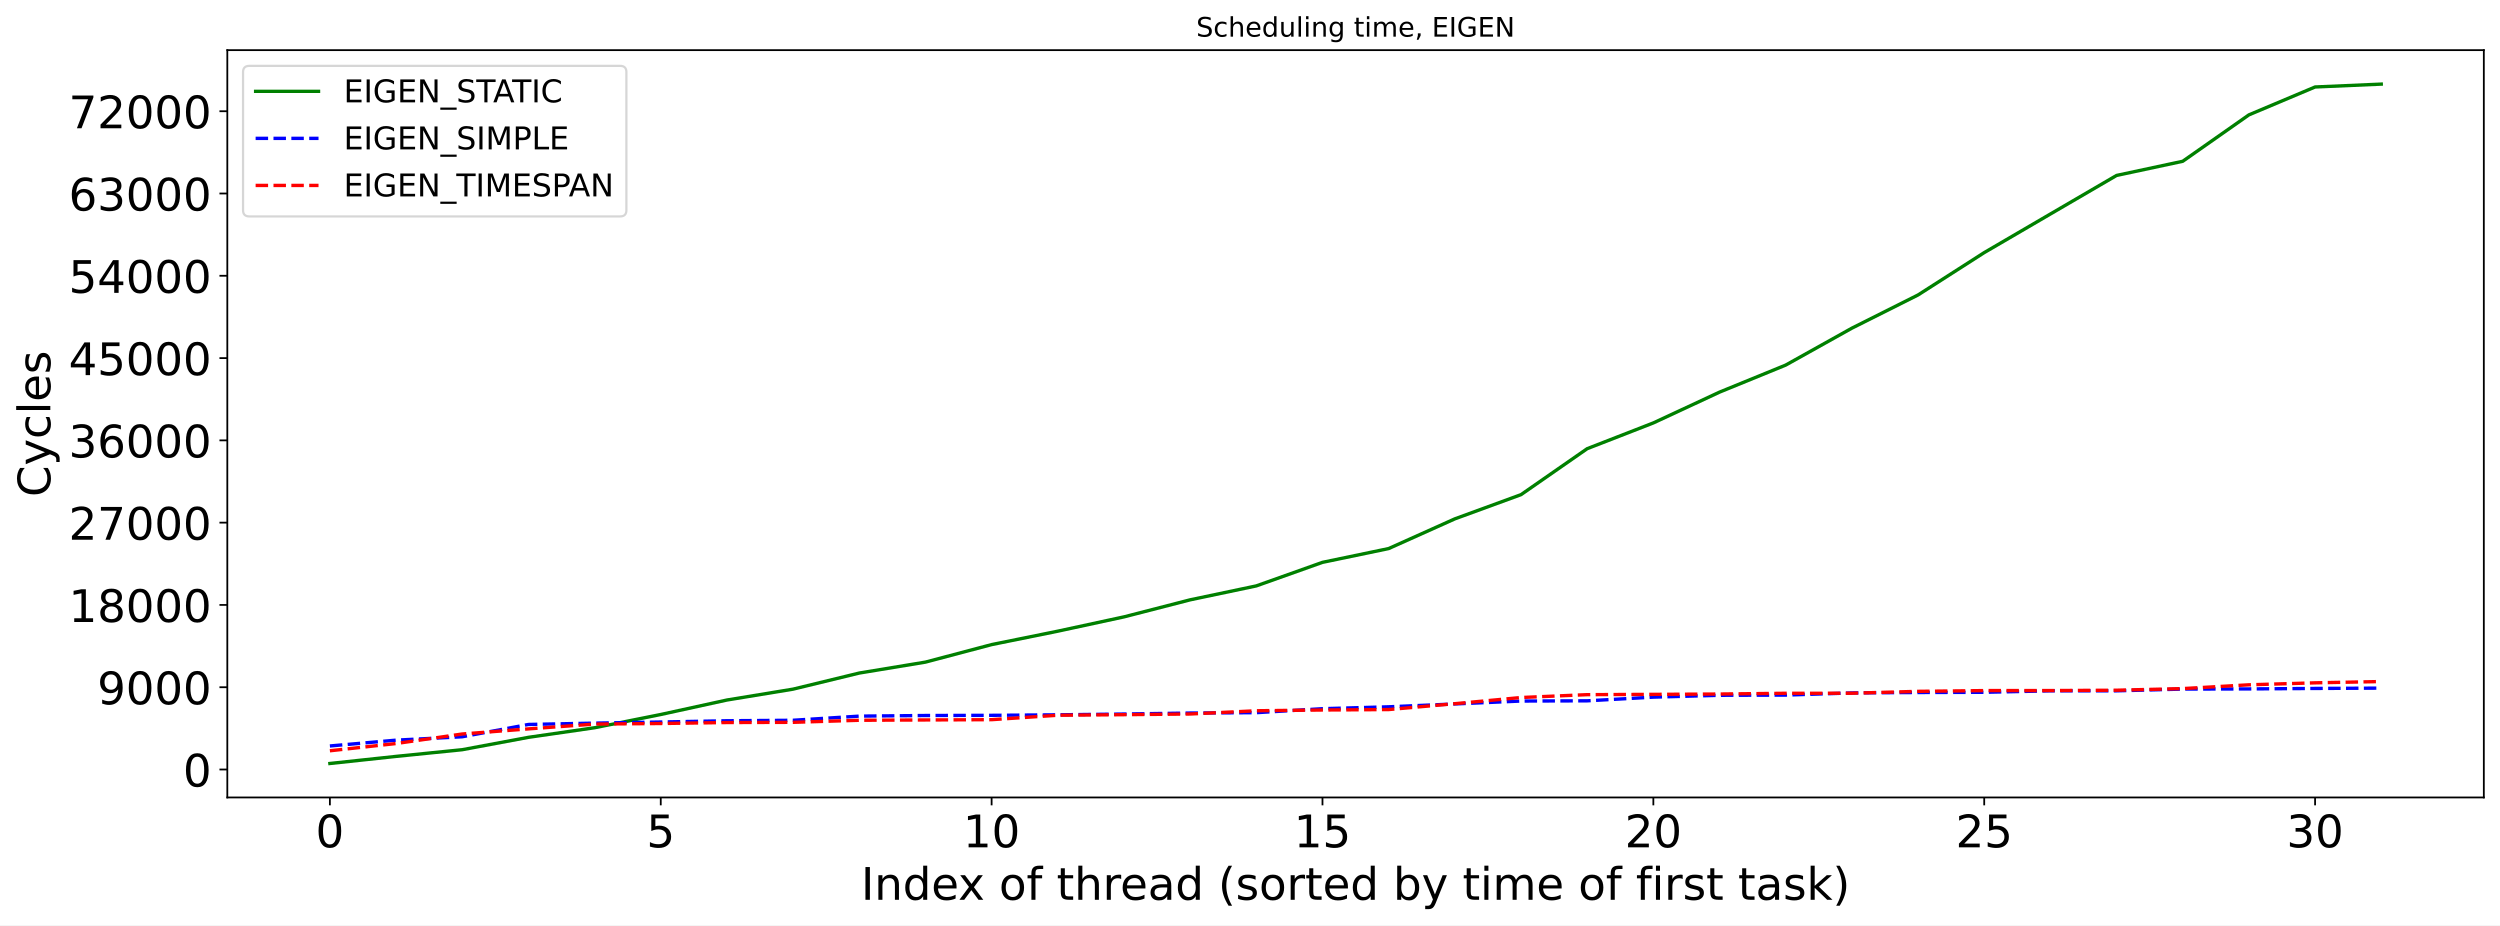
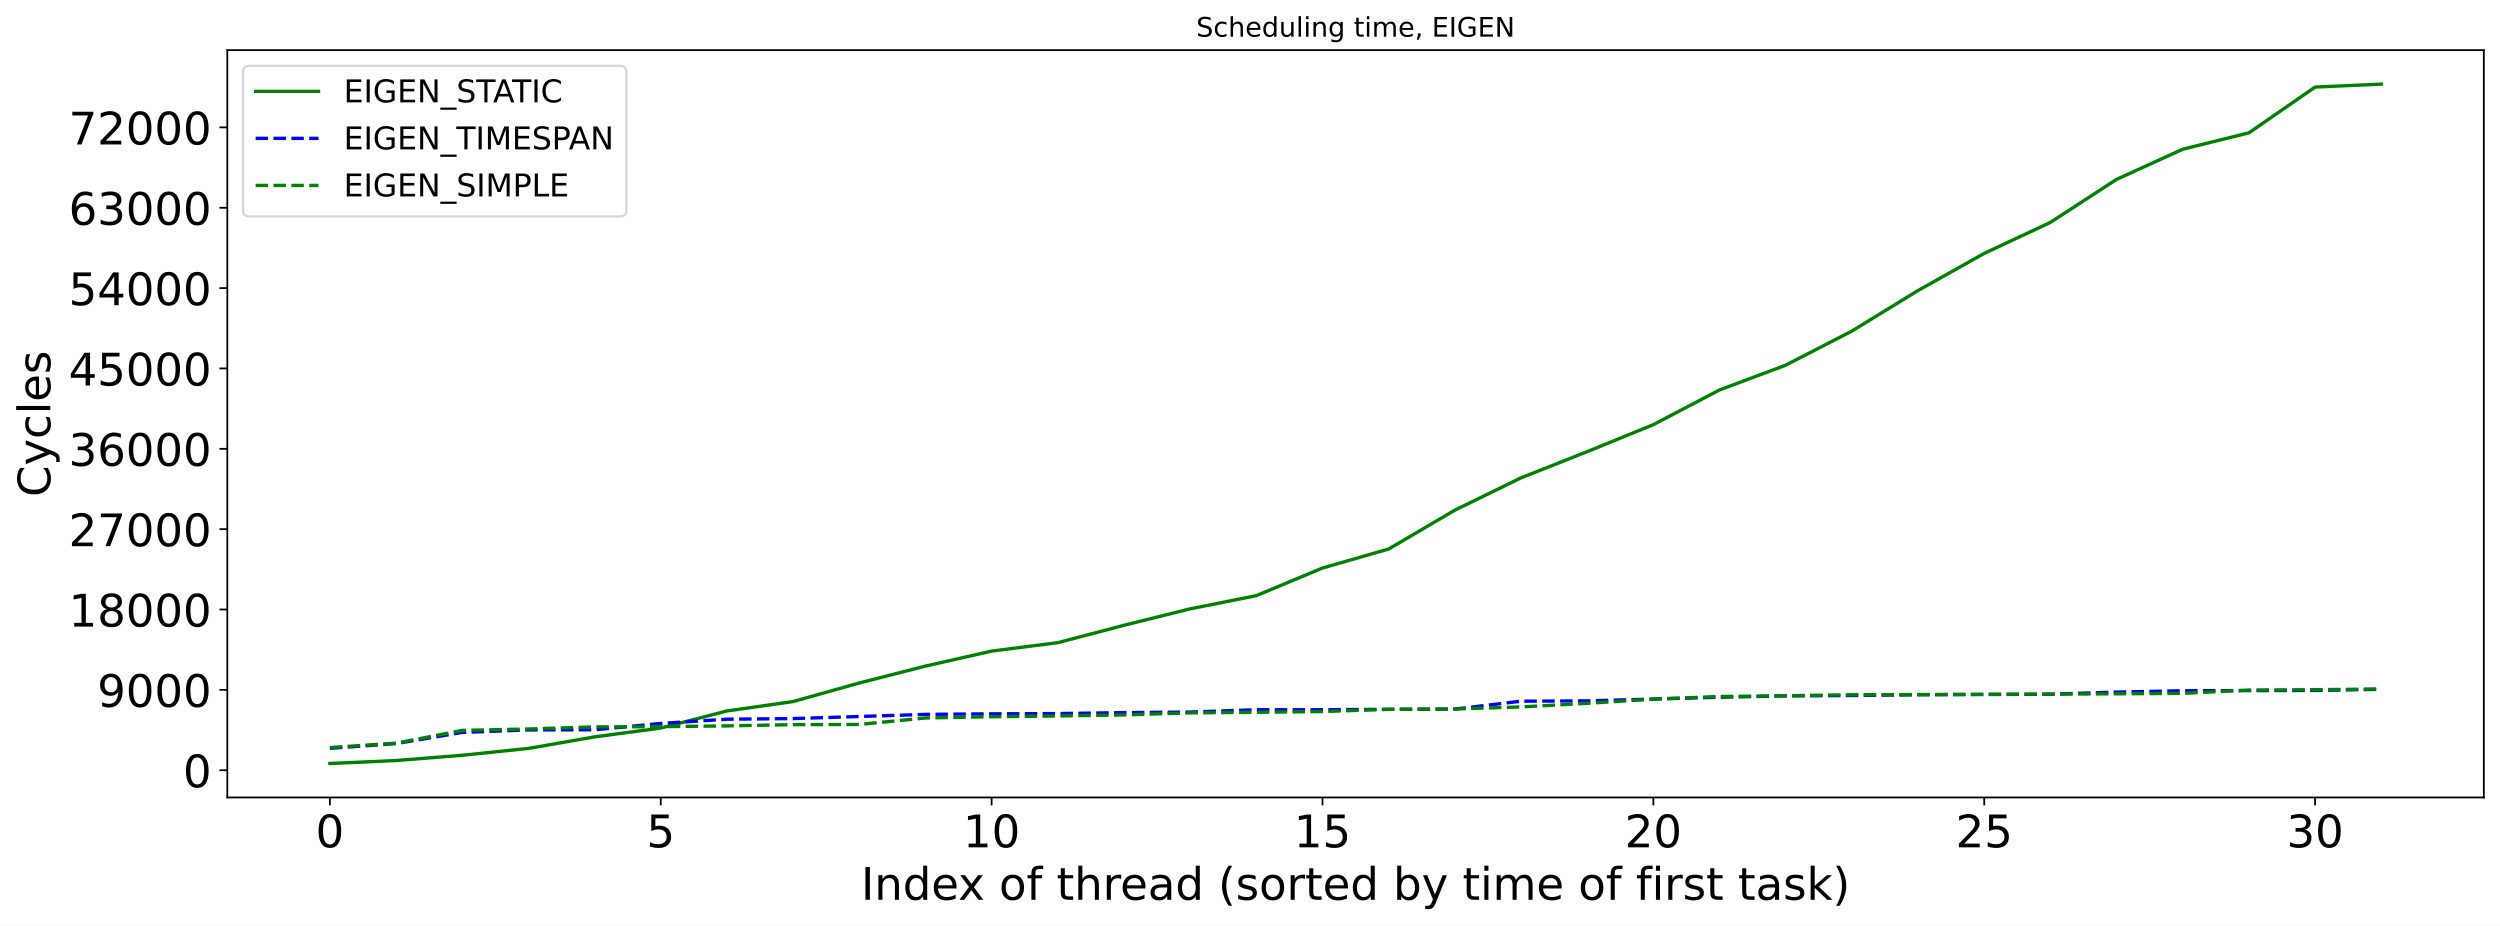
<svg xmlns="http://www.w3.org/2000/svg" xmlns:xlink="http://www.w3.org/1999/xlink" width="1112.781pt" height="411.871pt" viewBox="0 0 1112.781 411.871" version="1.1">
  <defs>
    <style type="text/css">*{stroke-linejoin: round; stroke-linecap: butt}</style>
  </defs>
  <g id="figure_1">
    <g id="patch_1">
      <path d="M 0 411.871  L 1112.781 411.871  L 1112.781 0  L 0 0  z " style="fill: #ffffff" />
    </g>
    <g id="axes_1">
      <g id="patch_2">
        <path d="M 101.181 354.958  L 1105.581 354.958  L 1105.581 22.318  L 101.181 22.318  z " style="fill: #ffffff" />
      </g>
      <g id="matplotlib.axis_1">
        <g id="xtick_1">
          <g id="line2d_1">
            <defs>
-               <path id="mf3e3f6d892" d="M 0 0  L 0 3.5  " style="stroke: #000000; stroke-width: 0.8" />
-             </defs>
-             <g>
-               <use xlink:href="#mf3e3f6d892" x="146.836" y="354.958" style="stroke: #000000; stroke-width: 0.8" />
+               <path id="m8264aadfd7" d="M 0 0  L 0 3.5  " style="stroke: #000000; stroke-width: 0.8" />
+             </defs>
+             <g>
+               <use xlink:href="#m8264aadfd7" x="146.836" y="354.958" style="stroke: #000000; stroke-width: 0.8" />
            </g>
          </g>
          <g id="text_1">
            <g transform="translate(140.4733 377.155) scale(0.2 -0.2)">
              <defs>
                <path id="DejaVuSans-30" d="M 2034 4250  Q 1547 4250 1301 3770  Q 1056 3291 1056 2328  Q 1056 1369 1301 889  Q 1547 409 2034 409  Q 2525 409 2770 889  Q 3016 1369 3016 2328  Q 3016 3291 2770 3770  Q 2525 4250 2034 4250  z M 2034 4750  Q 2819 4750 3233 4129  Q 3647 3509 3647 2328  Q 3647 1150 3233 529  Q 2819 -91 2034 -91  Q 1250 -91 836 529  Q 422 1150 422 2328  Q 422 3509 836 4129  Q 1250 4750 2034 4750  z " transform="scale(0.015625)" />
              </defs>
              <use xlink:href="#DejaVuSans-30" />
            </g>
          </g>
        </g>
        <g id="xtick_2">
          <g id="line2d_2">
            <g>
-               <use xlink:href="#mf3e3f6d892" x="294.109" y="354.958" style="stroke: #000000; stroke-width: 0.8" />
+               <use xlink:href="#m8264aadfd7" x="294.109" y="354.958" style="stroke: #000000; stroke-width: 0.8" />
            </g>
          </g>
          <g id="text_2">
            <g transform="translate(287.746 377.155) scale(0.2 -0.2)">
              <defs>
                <path id="DejaVuSans-35" d="M 691 4666  L 3169 4666  L 3169 4134  L 1269 4134  L 1269 2991  Q 1406 3038 1543 3061  Q 1681 3084 1819 3084  Q 2600 3084 3056 2656  Q 3513 2228 3513 1497  Q 3513 744 3044 326  Q 2575 -91 1722 -91  Q 1428 -91 1123 -41  Q 819 9 494 109  L 494 744  Q 775 591 1075 516  Q 1375 441 1709 441  Q 2250 441 2565 725  Q 2881 1009 2881 1497  Q 2881 1984 2565 2268  Q 2250 2553 1709 2553  Q 1456 2553 1204 2497  Q 953 2441 691 2322  L 691 4666  z " transform="scale(0.015625)" />
              </defs>
              <use xlink:href="#DejaVuSans-35" />
            </g>
          </g>
        </g>
        <g id="xtick_3">
          <g id="line2d_3">
            <g>
-               <use xlink:href="#mf3e3f6d892" x="441.381" y="354.958" style="stroke: #000000; stroke-width: 0.8" />
+               <use xlink:href="#m8264aadfd7" x="441.381" y="354.958" style="stroke: #000000; stroke-width: 0.8" />
            </g>
          </g>
          <g id="text_3">
            <g transform="translate(428.6562 377.155) scale(0.2 -0.2)">
              <defs>
                <path id="DejaVuSans-31" d="M 794 531  L 1825 531  L 1825 4091  L 703 3866  L 703 4441  L 1819 4666  L 2450 4666  L 2450 531  L 3481 531  L 3481 0  L 794 0  L 794 531  z " transform="scale(0.015625)" />
              </defs>
              <use xlink:href="#DejaVuSans-31" />
              <use xlink:href="#DejaVuSans-30" x="63.623" />
            </g>
          </g>
        </g>
        <g id="xtick_4">
          <g id="line2d_4">
            <g>
-               <use xlink:href="#mf3e3f6d892" x="588.654" y="354.958" style="stroke: #000000; stroke-width: 0.8" />
+               <use xlink:href="#m8264aadfd7" x="588.654" y="354.958" style="stroke: #000000; stroke-width: 0.8" />
            </g>
          </g>
          <g id="text_4">
            <g transform="translate(575.929 377.155) scale(0.2 -0.2)">
              <use xlink:href="#DejaVuSans-31" />
              <use xlink:href="#DejaVuSans-35" x="63.623" />
            </g>
          </g>
        </g>
        <g id="xtick_5">
          <g id="line2d_5">
            <g>
-               <use xlink:href="#mf3e3f6d892" x="735.927" y="354.958" style="stroke: #000000; stroke-width: 0.8" />
+               <use xlink:href="#m8264aadfd7" x="735.927" y="354.958" style="stroke: #000000; stroke-width: 0.8" />
            </g>
          </g>
          <g id="text_5">
            <g transform="translate(723.2017 377.155) scale(0.2 -0.2)">
              <defs>
                <path id="DejaVuSans-32" d="M 1228 531  L 3431 531  L 3431 0  L 469 0  L 469 531  Q 828 903 1448 1529  Q 2069 2156 2228 2338  Q 2531 2678 2651 2914  Q 2772 3150 2772 3378  Q 2772 3750 2511 3984  Q 2250 4219 1831 4219  Q 1534 4219 1204 4116  Q 875 4013 500 3803  L 500 4441  Q 881 4594 1212 4672  Q 1544 4750 1819 4750  Q 2544 4750 2975 4387  Q 3406 4025 3406 3419  Q 3406 3131 3298 2873  Q 3191 2616 2906 2266  Q 2828 2175 2409 1742  Q 1991 1309 1228 531  z " transform="scale(0.015625)" />
              </defs>
              <use xlink:href="#DejaVuSans-32" />
              <use xlink:href="#DejaVuSans-30" x="63.623" />
            </g>
          </g>
        </g>
        <g id="xtick_6">
          <g id="line2d_6">
            <g>
-               <use xlink:href="#mf3e3f6d892" x="883.199" y="354.958" style="stroke: #000000; stroke-width: 0.8" />
+               <use xlink:href="#m8264aadfd7" x="883.199" y="354.958" style="stroke: #000000; stroke-width: 0.8" />
            </g>
          </g>
          <g id="text_6">
            <g transform="translate(870.4744 377.155) scale(0.2 -0.2)">
              <use xlink:href="#DejaVuSans-32" />
              <use xlink:href="#DejaVuSans-35" x="63.623" />
            </g>
          </g>
        </g>
        <g id="xtick_7">
          <g id="line2d_7">
            <g>
-               <use xlink:href="#mf3e3f6d892" x="1030.472" y="354.958" style="stroke: #000000; stroke-width: 0.8" />
+               <use xlink:href="#m8264aadfd7" x="1030.472" y="354.958" style="stroke: #000000; stroke-width: 0.8" />
            </g>
          </g>
          <g id="text_7">
            <g transform="translate(1017.747 377.155) scale(0.2 -0.2)">
              <defs>
                <path id="DejaVuSans-33" d="M 2597 2516  Q 3050 2419 3304 2112  Q 3559 1806 3559 1356  Q 3559 666 3084 287  Q 2609 -91 1734 -91  Q 1441 -91 1130 -33  Q 819 25 488 141  L 488 750  Q 750 597 1062 519  Q 1375 441 1716 441  Q 2309 441 2620 675  Q 2931 909 2931 1356  Q 2931 1769 2642 2001  Q 2353 2234 1838 2234  L 1294 2234  L 1294 2753  L 1863 2753  Q 2328 2753 2575 2939  Q 2822 3125 2822 3475  Q 2822 3834 2567 4026  Q 2313 4219 1838 4219  Q 1578 4219 1281 4162  Q 984 4106 628 3988  L 628 4550  Q 988 4650 1302 4700  Q 1616 4750 1894 4750  Q 2613 4750 3031 4423  Q 3450 4097 3450 3541  Q 3450 3153 3228 2886  Q 3006 2619 2597 2516  z " transform="scale(0.015625)" />
              </defs>
              <use xlink:href="#DejaVuSans-33" />
              <use xlink:href="#DejaVuSans-30" x="63.623" />
            </g>
          </g>
        </g>
        <g id="text_8">
          <g transform="translate(383.2609 400.5113) scale(0.2 -0.2)">
            <defs>
              <path id="DejaVuSans-49" d="M 628 4666  L 1259 4666  L 1259 0  L 628 0  L 628 4666  z " transform="scale(0.015625)" />
              <path id="DejaVuSans-6e" d="M 3513 2113  L 3513 0  L 2938 0  L 2938 2094  Q 2938 2591 2744 2837  Q 2550 3084 2163 3084  Q 1697 3084 1428 2787  Q 1159 2491 1159 1978  L 1159 0  L 581 0  L 581 3500  L 1159 3500  L 1159 2956  Q 1366 3272 1645 3428  Q 1925 3584 2291 3584  Q 2894 3584 3203 3211  Q 3513 2838 3513 2113  z " transform="scale(0.015625)" />
              <path id="DejaVuSans-64" d="M 2906 2969  L 2906 4863  L 3481 4863  L 3481 0  L 2906 0  L 2906 525  Q 2725 213 2448 61  Q 2172 -91 1784 -91  Q 1150 -91 751 415  Q 353 922 353 1747  Q 353 2572 751 3078  Q 1150 3584 1784 3584  Q 2172 3584 2448 3432  Q 2725 3281 2906 2969  z M 947 1747  Q 947 1113 1208 752  Q 1469 391 1925 391  Q 2381 391 2643 752  Q 2906 1113 2906 1747  Q 2906 2381 2643 2742  Q 2381 3103 1925 3103  Q 1469 3103 1208 2742  Q 947 2381 947 1747  z " transform="scale(0.015625)" />
              <path id="DejaVuSans-65" d="M 3597 1894  L 3597 1613  L 953 1613  Q 991 1019 1311 708  Q 1631 397 2203 397  Q 2534 397 2845 478  Q 3156 559 3463 722  L 3463 178  Q 3153 47 2828 -22  Q 2503 -91 2169 -91  Q 1331 -91 842 396  Q 353 884 353 1716  Q 353 2575 817 3079  Q 1281 3584 2069 3584  Q 2775 3584 3186 3129  Q 3597 2675 3597 1894  z M 3022 2063  Q 3016 2534 2758 2815  Q 2500 3097 2075 3097  Q 1594 3097 1305 2825  Q 1016 2553 972 2059  L 3022 2063  z " transform="scale(0.015625)" />
              <path id="DejaVuSans-78" d="M 3513 3500  L 2247 1797  L 3578 0  L 2900 0  L 1881 1375  L 863 0  L 184 0  L 1544 1831  L 300 3500  L 978 3500  L 1906 2253  L 2834 3500  L 3513 3500  z " transform="scale(0.015625)" />
              <path id="DejaVuSans-20" transform="scale(0.015625)" />
              <path id="DejaVuSans-6f" d="M 1959 3097  Q 1497 3097 1228 2736  Q 959 2375 959 1747  Q 959 1119 1226 758  Q 1494 397 1959 397  Q 2419 397 2687 759  Q 2956 1122 2956 1747  Q 2956 2369 2687 2733  Q 2419 3097 1959 3097  z M 1959 3584  Q 2709 3584 3137 3096  Q 3566 2609 3566 1747  Q 3566 888 3137 398  Q 2709 -91 1959 -91  Q 1206 -91 779 398  Q 353 888 353 1747  Q 353 2609 779 3096  Q 1206 3584 1959 3584  z " transform="scale(0.015625)" />
              <path id="DejaVuSans-66" d="M 2375 4863  L 2375 4384  L 1825 4384  Q 1516 4384 1395 4259  Q 1275 4134 1275 3809  L 1275 3500  L 2222 3500  L 2222 3053  L 1275 3053  L 1275 0  L 697 0  L 697 3053  L 147 3053  L 147 3500  L 697 3500  L 697 3744  Q 697 4328 969 4595  Q 1241 4863 1831 4863  L 2375 4863  z " transform="scale(0.015625)" />
              <path id="DejaVuSans-74" d="M 1172 4494  L 1172 3500  L 2356 3500  L 2356 3053  L 1172 3053  L 1172 1153  Q 1172 725 1289 603  Q 1406 481 1766 481  L 2356 481  L 2356 0  L 1766 0  Q 1100 0 847 248  Q 594 497 594 1153  L 594 3053  L 172 3053  L 172 3500  L 594 3500  L 594 4494  L 1172 4494  z " transform="scale(0.015625)" />
              <path id="DejaVuSans-68" d="M 3513 2113  L 3513 0  L 2938 0  L 2938 2094  Q 2938 2591 2744 2837  Q 2550 3084 2163 3084  Q 1697 3084 1428 2787  Q 1159 2491 1159 1978  L 1159 0  L 581 0  L 581 4863  L 1159 4863  L 1159 2956  Q 1366 3272 1645 3428  Q 1925 3584 2291 3584  Q 2894 3584 3203 3211  Q 3513 2838 3513 2113  z " transform="scale(0.015625)" />
              <path id="DejaVuSans-72" d="M 2631 2963  Q 2534 3019 2420 3045  Q 2306 3072 2169 3072  Q 1681 3072 1420 2755  Q 1159 2438 1159 1844  L 1159 0  L 581 0  L 581 3500  L 1159 3500  L 1159 2956  Q 1341 3275 1631 3429  Q 1922 3584 2338 3584  Q 2397 3584 2469 3576  Q 2541 3569 2628 3553  L 2631 2963  z " transform="scale(0.015625)" />
              <path id="DejaVuSans-61" d="M 2194 1759  Q 1497 1759 1228 1600  Q 959 1441 959 1056  Q 959 750 1161 570  Q 1363 391 1709 391  Q 2188 391 2477 730  Q 2766 1069 2766 1631  L 2766 1759  L 2194 1759  z M 3341 1997  L 3341 0  L 2766 0  L 2766 531  Q 2569 213 2275 61  Q 1981 -91 1556 -91  Q 1019 -91 701 211  Q 384 513 384 1019  Q 384 1609 779 1909  Q 1175 2209 1959 2209  L 2766 2209  L 2766 2266  Q 2766 2663 2505 2880  Q 2244 3097 1772 3097  Q 1472 3097 1187 3025  Q 903 2953 641 2809  L 641 3341  Q 956 3463 1253 3523  Q 1550 3584 1831 3584  Q 2591 3584 2966 3190  Q 3341 2797 3341 1997  z " transform="scale(0.015625)" />
              <path id="DejaVuSans-28" d="M 1984 4856  Q 1566 4138 1362 3434  Q 1159 2731 1159 2009  Q 1159 1288 1364 580  Q 1569 -128 1984 -844  L 1484 -844  Q 1016 -109 783 600  Q 550 1309 550 2009  Q 550 2706 781 3412  Q 1013 4119 1484 4856  L 1984 4856  z " transform="scale(0.015625)" />
              <path id="DejaVuSans-73" d="M 2834 3397  L 2834 2853  Q 2591 2978 2328 3040  Q 2066 3103 1784 3103  Q 1356 3103 1142 2972  Q 928 2841 928 2578  Q 928 2378 1081 2264  Q 1234 2150 1697 2047  L 1894 2003  Q 2506 1872 2764 1633  Q 3022 1394 3022 966  Q 3022 478 2636 193  Q 2250 -91 1575 -91  Q 1294 -91 989 -36  Q 684 19 347 128  L 347 722  Q 666 556 975 473  Q 1284 391 1588 391  Q 1994 391 2212 530  Q 2431 669 2431 922  Q 2431 1156 2273 1281  Q 2116 1406 1581 1522  L 1381 1569  Q 847 1681 609 1914  Q 372 2147 372 2553  Q 372 3047 722 3315  Q 1072 3584 1716 3584  Q 2034 3584 2315 3537  Q 2597 3491 2834 3397  z " transform="scale(0.015625)" />
              <path id="DejaVuSans-62" d="M 3116 1747  Q 3116 2381 2855 2742  Q 2594 3103 2138 3103  Q 1681 3103 1420 2742  Q 1159 2381 1159 1747  Q 1159 1113 1420 752  Q 1681 391 2138 391  Q 2594 391 2855 752  Q 3116 1113 3116 1747  z M 1159 2969  Q 1341 3281 1617 3432  Q 1894 3584 2278 3584  Q 2916 3584 3314 3078  Q 3713 2572 3713 1747  Q 3713 922 3314 415  Q 2916 -91 2278 -91  Q 1894 -91 1617 61  Q 1341 213 1159 525  L 1159 0  L 581 0  L 581 4863  L 1159 4863  L 1159 2969  z " transform="scale(0.015625)" />
              <path id="DejaVuSans-79" d="M 2059 -325  Q 1816 -950 1584 -1140  Q 1353 -1331 966 -1331  L 506 -1331  L 506 -850  L 844 -850  Q 1081 -850 1212 -737  Q 1344 -625 1503 -206  L 1606 56  L 191 3500  L 800 3500  L 1894 763  L 2988 3500  L 3597 3500  L 2059 -325  z " transform="scale(0.015625)" />
              <path id="DejaVuSans-69" d="M 603 3500  L 1178 3500  L 1178 0  L 603 0  L 603 3500  z M 603 4863  L 1178 4863  L 1178 4134  L 603 4134  L 603 4863  z " transform="scale(0.015625)" />
              <path id="DejaVuSans-6d" d="M 3328 2828  Q 3544 3216 3844 3400  Q 4144 3584 4550 3584  Q 5097 3584 5394 3201  Q 5691 2819 5691 2113  L 5691 0  L 5113 0  L 5113 2094  Q 5113 2597 4934 2840  Q 4756 3084 4391 3084  Q 3944 3084 3684 2787  Q 3425 2491 3425 1978  L 3425 0  L 2847 0  L 2847 2094  Q 2847 2600 2669 2842  Q 2491 3084 2119 3084  Q 1678 3084 1418 2786  Q 1159 2488 1159 1978  L 1159 0  L 581 0  L 581 3500  L 1159 3500  L 1159 2956  Q 1356 3278 1631 3431  Q 1906 3584 2284 3584  Q 2666 3584 2933 3390  Q 3200 3197 3328 2828  z " transform="scale(0.015625)" />
              <path id="DejaVuSans-6b" d="M 581 4863  L 1159 4863  L 1159 1991  L 2875 3500  L 3609 3500  L 1753 1863  L 3688 0  L 2938 0  L 1159 1709  L 1159 0  L 581 0  L 581 4863  z " transform="scale(0.015625)" />
              <path id="DejaVuSans-29" d="M 513 4856  L 1013 4856  Q 1481 4119 1714 3412  Q 1947 2706 1947 2009  Q 1947 1309 1714 600  Q 1481 -109 1013 -844  L 513 -844  Q 928 -128 1133 580  Q 1338 1288 1338 2009  Q 1338 2731 1133 3434  Q 928 4138 513 4856  z " transform="scale(0.015625)" />
            </defs>
            <use xlink:href="#DejaVuSans-49" />
            <use xlink:href="#DejaVuSans-6e" x="29.492" />
            <use xlink:href="#DejaVuSans-64" x="92.871" />
            <use xlink:href="#DejaVuSans-65" x="156.348" />
            <use xlink:href="#DejaVuSans-78" x="216.121" />
            <use xlink:href="#DejaVuSans-20" x="275.301" />
            <use xlink:href="#DejaVuSans-6f" x="307.088" />
            <use xlink:href="#DejaVuSans-66" x="368.27" />
            <use xlink:href="#DejaVuSans-20" x="403.475" />
            <use xlink:href="#DejaVuSans-74" x="435.262" />
            <use xlink:href="#DejaVuSans-68" x="474.471" />
            <use xlink:href="#DejaVuSans-72" x="537.85" />
            <use xlink:href="#DejaVuSans-65" x="576.713" />
            <use xlink:href="#DejaVuSans-61" x="638.236" />
            <use xlink:href="#DejaVuSans-64" x="699.516" />
            <use xlink:href="#DejaVuSans-20" x="762.992" />
            <use xlink:href="#DejaVuSans-28" x="794.779" />
            <use xlink:href="#DejaVuSans-73" x="833.793" />
            <use xlink:href="#DejaVuSans-6f" x="885.893" />
            <use xlink:href="#DejaVuSans-72" x="947.074" />
            <use xlink:href="#DejaVuSans-74" x="988.188" />
            <use xlink:href="#DejaVuSans-65" x="1027.396" />
            <use xlink:href="#DejaVuSans-64" x="1088.92" />
            <use xlink:href="#DejaVuSans-20" x="1152.396" />
            <use xlink:href="#DejaVuSans-62" x="1184.184" />
            <use xlink:href="#DejaVuSans-79" x="1247.66" />
            <use xlink:href="#DejaVuSans-20" x="1306.84" />
            <use xlink:href="#DejaVuSans-74" x="1338.627" />
            <use xlink:href="#DejaVuSans-69" x="1377.836" />
            <use xlink:href="#DejaVuSans-6d" x="1405.619" />
            <use xlink:href="#DejaVuSans-65" x="1503.031" />
            <use xlink:href="#DejaVuSans-20" x="1564.555" />
            <use xlink:href="#DejaVuSans-6f" x="1596.342" />
            <use xlink:href="#DejaVuSans-66" x="1657.523" />
            <use xlink:href="#DejaVuSans-20" x="1692.729" />
            <use xlink:href="#DejaVuSans-66" x="1724.516" />
            <use xlink:href="#DejaVuSans-69" x="1759.721" />
            <use xlink:href="#DejaVuSans-72" x="1787.504" />
            <use xlink:href="#DejaVuSans-73" x="1828.617" />
            <use xlink:href="#DejaVuSans-74" x="1880.717" />
            <use xlink:href="#DejaVuSans-20" x="1919.926" />
            <use xlink:href="#DejaVuSans-74" x="1951.713" />
            <use xlink:href="#DejaVuSans-61" x="1990.922" />
            <use xlink:href="#DejaVuSans-73" x="2052.201" />
            <use xlink:href="#DejaVuSans-6b" x="2104.301" />
            <use xlink:href="#DejaVuSans-29" x="2162.211" />
          </g>
        </g>
      </g>
      <g id="matplotlib.axis_2">
        <g id="ytick_1">
          <g id="line2d_8">
            <defs>
-               <path id="mfbad2a6fda" d="M 0 0  L -3.5 0  " style="stroke: #000000; stroke-width: 0.8" />
-             </defs>
-             <g>
-               <use xlink:href="#mfbad2a6fda" x="101.181" y="342.516" style="stroke: #000000; stroke-width: 0.8" />
+               <path id="m4d0808a581" d="M 0 0  L -3.5 0  " style="stroke: #000000; stroke-width: 0.8" />
+             </defs>
+             <g>
+               <use xlink:href="#m4d0808a581" x="101.181" y="342.835" style="stroke: #000000; stroke-width: 0.8" />
            </g>
          </g>
          <g id="text_9">
-             <g transform="translate(81.45625 350.1143) scale(0.2 -0.2)">
+             <g transform="translate(81.45625 350.433) scale(0.2 -0.2)">
              <use xlink:href="#DejaVuSans-30" />
            </g>
          </g>
        </g>
        <g id="ytick_2">
          <g id="line2d_9">
            <g>
-               <use xlink:href="#mfbad2a6fda" x="101.181" y="305.89" style="stroke: #000000; stroke-width: 0.8" />
+               <use xlink:href="#m4d0808a581" x="101.181" y="307.068" style="stroke: #000000; stroke-width: 0.8" />
            </g>
          </g>
          <g id="text_10">
-             <g transform="translate(43.28125 313.4884) scale(0.2 -0.2)">
+             <g transform="translate(43.28125 314.6667) scale(0.2 -0.2)">
              <defs>
                <path id="DejaVuSans-39" d="M 703 97  L 703 672  Q 941 559 1184 500  Q 1428 441 1663 441  Q 2288 441 2617 861  Q 2947 1281 2994 2138  Q 2813 1869 2534 1725  Q 2256 1581 1919 1581  Q 1219 1581 811 2004  Q 403 2428 403 3163  Q 403 3881 828 4315  Q 1253 4750 1959 4750  Q 2769 4750 3195 4129  Q 3622 3509 3622 2328  Q 3622 1225 3098 567  Q 2575 -91 1691 -91  Q 1453 -91 1209 -44  Q 966 3 703 97  z M 1959 2075  Q 2384 2075 2632 2365  Q 2881 2656 2881 3163  Q 2881 3666 2632 3958  Q 2384 4250 1959 4250  Q 1534 4250 1286 3958  Q 1038 3666 1038 3163  Q 1038 2656 1286 2365  Q 1534 2075 1959 2075  z " transform="scale(0.015625)" />
              </defs>
              <use xlink:href="#DejaVuSans-39" />
              <use xlink:href="#DejaVuSans-30" x="63.623" />
              <use xlink:href="#DejaVuSans-30" x="127.246" />
              <use xlink:href="#DejaVuSans-30" x="190.869" />
            </g>
          </g>
        </g>
        <g id="ytick_3">
          <g id="line2d_10">
            <g>
-               <use xlink:href="#mfbad2a6fda" x="101.181" y="269.264" style="stroke: #000000; stroke-width: 0.8" />
+               <use xlink:href="#m4d0808a581" x="101.181" y="271.302" style="stroke: #000000; stroke-width: 0.8" />
            </g>
          </g>
          <g id="text_11">
-             <g transform="translate(30.55625 276.8625) scale(0.2 -0.2)">
+             <g transform="translate(30.55625 278.9004) scale(0.2 -0.2)">
              <defs>
                <path id="DejaVuSans-38" d="M 2034 2216  Q 1584 2216 1326 1975  Q 1069 1734 1069 1313  Q 1069 891 1326 650  Q 1584 409 2034 409  Q 2484 409 2743 651  Q 3003 894 3003 1313  Q 3003 1734 2745 1975  Q 2488 2216 2034 2216  z M 1403 2484  Q 997 2584 770 2862  Q 544 3141 544 3541  Q 544 4100 942 4425  Q 1341 4750 2034 4750  Q 2731 4750 3128 4425  Q 3525 4100 3525 3541  Q 3525 3141 3298 2862  Q 3072 2584 2669 2484  Q 3125 2378 3379 2068  Q 3634 1759 3634 1313  Q 3634 634 3220 271  Q 2806 -91 2034 -91  Q 1263 -91 848 271  Q 434 634 434 1313  Q 434 1759 690 2068  Q 947 2378 1403 2484  z M 1172 3481  Q 1172 3119 1398 2916  Q 1625 2713 2034 2713  Q 2441 2713 2670 2916  Q 2900 3119 2900 3481  Q 2900 3844 2670 4047  Q 2441 4250 2034 4250  Q 1625 4250 1398 4047  Q 1172 3844 1172 3481  z " transform="scale(0.015625)" />
              </defs>
              <use xlink:href="#DejaVuSans-31" />
              <use xlink:href="#DejaVuSans-38" x="63.623" />
              <use xlink:href="#DejaVuSans-30" x="127.246" />
              <use xlink:href="#DejaVuSans-30" x="190.869" />
              <use xlink:href="#DejaVuSans-30" x="254.492" />
            </g>
          </g>
        </g>
        <g id="ytick_4">
          <g id="line2d_11">
            <g>
-               <use xlink:href="#mfbad2a6fda" x="101.181" y="232.638" style="stroke: #000000; stroke-width: 0.8" />
+               <use xlink:href="#m4d0808a581" x="101.181" y="235.536" style="stroke: #000000; stroke-width: 0.8" />
            </g>
          </g>
          <g id="text_12">
-             <g transform="translate(30.55625 240.2365) scale(0.2 -0.2)">
+             <g transform="translate(30.55625 243.1341) scale(0.2 -0.2)">
              <defs>
                <path id="DejaVuSans-37" d="M 525 4666  L 3525 4666  L 3525 4397  L 1831 0  L 1172 0  L 2766 4134  L 525 4134  L 525 4666  z " transform="scale(0.015625)" />
              </defs>
              <use xlink:href="#DejaVuSans-32" />
              <use xlink:href="#DejaVuSans-37" x="63.623" />
              <use xlink:href="#DejaVuSans-30" x="127.246" />
              <use xlink:href="#DejaVuSans-30" x="190.869" />
              <use xlink:href="#DejaVuSans-30" x="254.492" />
            </g>
          </g>
        </g>
        <g id="ytick_5">
          <g id="line2d_12">
            <g>
-               <use xlink:href="#mfbad2a6fda" x="101.181" y="196.012" style="stroke: #000000; stroke-width: 0.8" />
+               <use xlink:href="#m4d0808a581" x="101.181" y="199.769" style="stroke: #000000; stroke-width: 0.8" />
            </g>
          </g>
          <g id="text_13">
-             <g transform="translate(30.55625 203.6106) scale(0.2 -0.2)">
+             <g transform="translate(30.55625 207.3678) scale(0.2 -0.2)">
              <defs>
                <path id="DejaVuSans-36" d="M 2113 2584  Q 1688 2584 1439 2293  Q 1191 2003 1191 1497  Q 1191 994 1439 701  Q 1688 409 2113 409  Q 2538 409 2786 701  Q 3034 994 3034 1497  Q 3034 2003 2786 2293  Q 2538 2584 2113 2584  z M 3366 4563  L 3366 3988  Q 3128 4100 2886 4159  Q 2644 4219 2406 4219  Q 1781 4219 1451 3797  Q 1122 3375 1075 2522  Q 1259 2794 1537 2939  Q 1816 3084 2150 3084  Q 2853 3084 3261 2657  Q 3669 2231 3669 1497  Q 3669 778 3244 343  Q 2819 -91 2113 -91  Q 1303 -91 875 529  Q 447 1150 447 2328  Q 447 3434 972 4092  Q 1497 4750 2381 4750  Q 2619 4750 2861 4703  Q 3103 4656 3366 4563  z " transform="scale(0.015625)" />
              </defs>
              <use xlink:href="#DejaVuSans-33" />
              <use xlink:href="#DejaVuSans-36" x="63.623" />
              <use xlink:href="#DejaVuSans-30" x="127.246" />
              <use xlink:href="#DejaVuSans-30" x="190.869" />
              <use xlink:href="#DejaVuSans-30" x="254.492" />
            </g>
          </g>
        </g>
        <g id="ytick_6">
          <g id="line2d_13">
            <g>
-               <use xlink:href="#mfbad2a6fda" x="101.181" y="159.386" style="stroke: #000000; stroke-width: 0.8" />
+               <use xlink:href="#m4d0808a581" x="101.181" y="164.003" style="stroke: #000000; stroke-width: 0.8" />
            </g>
          </g>
          <g id="text_14">
-             <g transform="translate(30.55625 166.9846) scale(0.2 -0.2)">
+             <g transform="translate(30.55625 171.6015) scale(0.2 -0.2)">
              <defs>
                <path id="DejaVuSans-34" d="M 2419 4116  L 825 1625  L 2419 1625  L 2419 4116  z M 2253 4666  L 3047 4666  L 3047 1625  L 3713 1625  L 3713 1100  L 3047 1100  L 3047 0  L 2419 0  L 2419 1100  L 313 1100  L 313 1709  L 2253 4666  z " transform="scale(0.015625)" />
              </defs>
              <use xlink:href="#DejaVuSans-34" />
              <use xlink:href="#DejaVuSans-35" x="63.623" />
              <use xlink:href="#DejaVuSans-30" x="127.246" />
              <use xlink:href="#DejaVuSans-30" x="190.869" />
              <use xlink:href="#DejaVuSans-30" x="254.492" />
            </g>
          </g>
        </g>
        <g id="ytick_7">
          <g id="line2d_14">
            <g>
-               <use xlink:href="#mfbad2a6fda" x="101.181" y="122.76" style="stroke: #000000; stroke-width: 0.8" />
+               <use xlink:href="#m4d0808a581" x="101.181" y="128.237" style="stroke: #000000; stroke-width: 0.8" />
            </g>
          </g>
          <g id="text_15">
-             <g transform="translate(30.55625 130.3587) scale(0.2 -0.2)">
+             <g transform="translate(30.55625 135.8352) scale(0.2 -0.2)">
              <use xlink:href="#DejaVuSans-35" />
              <use xlink:href="#DejaVuSans-34" x="63.623" />
              <use xlink:href="#DejaVuSans-30" x="127.246" />
              <use xlink:href="#DejaVuSans-30" x="190.869" />
              <use xlink:href="#DejaVuSans-30" x="254.492" />
            </g>
          </g>
        </g>
        <g id="ytick_8">
          <g id="line2d_15">
            <g>
-               <use xlink:href="#mfbad2a6fda" x="101.181" y="86.134" style="stroke: #000000; stroke-width: 0.8" />
+               <use xlink:href="#m4d0808a581" x="101.181" y="92.471" style="stroke: #000000; stroke-width: 0.8" />
            </g>
          </g>
          <g id="text_16">
-             <g transform="translate(30.55625 93.73278) scale(0.2 -0.2)">
+             <g transform="translate(30.55625 100.069) scale(0.2 -0.2)">
              <use xlink:href="#DejaVuSans-36" />
              <use xlink:href="#DejaVuSans-33" x="63.623" />
              <use xlink:href="#DejaVuSans-30" x="127.246" />
              <use xlink:href="#DejaVuSans-30" x="190.869" />
              <use xlink:href="#DejaVuSans-30" x="254.492" />
            </g>
          </g>
        </g>
        <g id="ytick_9">
          <g id="line2d_16">
            <g>
-               <use xlink:href="#mfbad2a6fda" x="101.181" y="49.508" style="stroke: #000000; stroke-width: 0.8" />
+               <use xlink:href="#m4d0808a581" x="101.181" y="56.704" style="stroke: #000000; stroke-width: 0.8" />
            </g>
          </g>
          <g id="text_17">
-             <g transform="translate(30.55625 57.10684) scale(0.2 -0.2)">
+             <g transform="translate(30.55625 64.30267) scale(0.2 -0.2)">
              <use xlink:href="#DejaVuSans-37" />
              <use xlink:href="#DejaVuSans-32" x="63.623" />
              <use xlink:href="#DejaVuSans-30" x="127.246" />
              <use xlink:href="#DejaVuSans-30" x="190.869" />
              <use xlink:href="#DejaVuSans-30" x="254.492" />
            </g>
          </g>
        </g>
        <g id="text_18">
          <g transform="translate(22.39688 221.1788) rotate(-90) scale(0.2 -0.2)">
            <defs>
              <path id="DejaVuSans-43" d="M 4122 4306  L 4122 3641  Q 3803 3938 3442 4084  Q 3081 4231 2675 4231  Q 1875 4231 1450 3742  Q 1025 3253 1025 2328  Q 1025 1406 1450 917  Q 1875 428 2675 428  Q 3081 428 3442 575  Q 3803 722 4122 1019  L 4122 359  Q 3791 134 3420 21  Q 3050 -91 2638 -91  Q 1578 -91 968 557  Q 359 1206 359 2328  Q 359 3453 968 4101  Q 1578 4750 2638 4750  Q 3056 4750 3426 4639  Q 3797 4528 4122 4306  z " transform="scale(0.015625)" />
              <path id="DejaVuSans-63" d="M 3122 3366  L 3122 2828  Q 2878 2963 2633 3030  Q 2388 3097 2138 3097  Q 1578 3097 1268 2742  Q 959 2388 959 1747  Q 959 1106 1268 751  Q 1578 397 2138 397  Q 2388 397 2633 464  Q 2878 531 3122 666  L 3122 134  Q 2881 22 2623 -34  Q 2366 -91 2075 -91  Q 1284 -91 818 406  Q 353 903 353 1747  Q 353 2603 823 3093  Q 1294 3584 2113 3584  Q 2378 3584 2631 3529  Q 2884 3475 3122 3366  z " transform="scale(0.015625)" />
              <path id="DejaVuSans-6c" d="M 603 4863  L 1178 4863  L 1178 0  L 603 0  L 603 4863  z " transform="scale(0.015625)" />
            </defs>
            <use xlink:href="#DejaVuSans-43" />
            <use xlink:href="#DejaVuSans-79" x="69.824" />
            <use xlink:href="#DejaVuSans-63" x="129.004" />
            <use xlink:href="#DejaVuSans-6c" x="183.984" />
            <use xlink:href="#DejaVuSans-65" x="211.768" />
            <use xlink:href="#DejaVuSans-73" x="273.291" />
          </g>
        </g>
      </g>
      <g id="line2d_17">
-         <path d="M 146.836 339.838  L 176.29 336.68  L 205.745 333.701  L 235.199 328.199  L 264.654 323.926  L 294.109 318.033  L 323.563 311.587  L 353.018 306.745  L 382.472 299.582  L 411.927 294.715  L 441.381 286.918  L 470.836 280.944  L 500.29 274.579  L 529.745 266.993  L 559.199 260.791  L 588.654 250.308  L 618.109 244.171  L 647.563 230.953  L 677.018 220.177  L 706.472 199.715  L 735.927 188.247  L 765.381 174.541  L 794.836 162.503  L 824.29 146.071  L 853.745 131.29  L 883.199 112.44  L 912.654 95.258  L 942.109 78.093  L 971.563 71.785  L 1001.018 51.128  L 1030.472 38.716  L 1059.927 37.438  " clip-path="url(#pdb2fd9d2ec)" style="fill: none; stroke: #008000; stroke-width: 1.5; stroke-linecap: square" />
+         <path d="M 146.836 339.838  L 176.29 338.519  L 205.745 336.182  L 235.199 333.13  L 264.654 327.996  L 294.109 324.045  L 323.563 316.455  L 353.018 312.266  L 382.472 304  L 411.927 296.481  L 441.381 289.805  L 470.836 286.054  L 500.29 278.32  L 529.745 271.008  L 559.199 265.126  L 588.654 252.831  L 618.109 244.366  L 647.563 227.079  L 677.018 212.693  L 706.472 201.025  L 735.927 189.016  L 765.381 173.565  L 794.836 162.533  L 824.29 147.36  L 853.745 129.31  L 883.199 112.786  L 912.654 98.996  L 942.109 79.841  L 971.563 66.417  L 1001.018 59.128  L 1030.472 38.758  L 1059.927 37.438  " clip-path="url(#p2f5f74b7eb)" style="fill: none; stroke: #008000; stroke-width: 1.5; stroke-linecap: square" />
      </g>
      <g id="line2d_18">
-         <path d="M 146.836 332.041  L 176.29 329.453  L 205.745 327.947  L 235.199 322.469  L 264.654 321.867  L 294.109 321.379  L 323.563 320.817  L 353.018 320.597  L 382.472 318.758  L 411.927 318.481  L 441.381 318.4  L 470.836 318.172  L 500.29 317.822  L 529.745 317.382  L 559.199 317.22  L 588.654 315.445  L 618.109 314.607  L 647.563 313.337  L 677.018 312.043  L 706.472 311.945  L 735.927 310.309  L 765.381 309.487  L 794.836 309.398  L 824.29 308.429  L 853.745 308.242  L 883.199 308.153  L 912.654 307.501  L 942.109 307.493  L 971.563 306.72  L 1001.018 306.647  L 1030.472 306.435  L 1059.927 306.289  " clip-path="url(#pdb2fd9d2ec)" style="fill: none; stroke-dasharray: 5.55,2.4; stroke-dashoffset: 0; stroke: #0000ff; stroke-width: 1.5" />
+         <path d="M 146.836 333.09  L 176.29 330.976  L 205.745 326.001  L 235.199 324.888  L 264.654 324.832  L 294.109 322.019  L 323.563 320.127  L 353.018 319.849  L 382.472 318.927  L 411.927 317.981  L 441.381 317.727  L 470.836 317.623  L 500.29 317.202  L 529.745 316.948  L 559.199 315.914  L 588.654 315.907  L 618.109 315.732  L 647.563 315.628  L 677.018 312.107  L 706.472 311.972  L 735.927 311.154  L 765.381 310.343  L 794.836 309.739  L 824.29 309.572  L 853.745 309.238  L 883.199 309.127  L 912.654 309.008  L 942.109 308.054  L 971.563 307.458  L 1001.018 307.394  L 1030.472 307.323  L 1059.927 306.806  " clip-path="url(#p2f5f74b7eb)" style="fill: none; stroke-dasharray: 5.55,2.4; stroke-dashoffset: 0; stroke: #0000ff; stroke-width: 1.5" />
      </g>
      <g id="line2d_19">
-         <path d="M 146.836 334.181  L 176.29 330.958  L 205.745 326.71  L 235.199 324.439  L 264.654 322.298  L 294.109 322.038  L 323.563 321.607  L 353.018 321.517  L 382.472 320.605  L 411.927 320.459  L 441.381 320.337  L 470.836 318.367  L 500.29 318.115  L 529.745 317.814  L 559.199 316.365  L 588.654 316.031  L 618.109 315.836  L 647.563 313.223  L 677.018 310.472  L 706.472 309.203  L 735.927 309.064  L 765.381 308.918  L 794.836 308.584  L 824.29 308.568  L 853.745 307.721  L 883.199 307.388  L 912.654 307.371  L 942.109 307.225  L 971.563 306.5  L 1001.018 304.816  L 1030.472 303.937  L 1059.927 303.359  " clip-path="url(#pdb2fd9d2ec)" style="fill: none; stroke-dasharray: 5.55,2.4; stroke-dashoffset: 0; stroke: #ff0000; stroke-width: 1.5" />
+         <path d="M 146.836 332.756  L 176.29 330.793  L 205.745 325.11  L 235.199 324.475  L 264.654 323.545  L 294.109 323.449  L 323.563 323.1  L 353.018 322.551  L 382.472 322.464  L 411.927 319.586  L 441.381 319.022  L 470.836 318.688  L 500.29 318.219  L 529.745 317.313  L 559.199 317.051  L 588.654 316.709  L 618.109 315.724  L 647.563 315.589  L 677.018 314.659  L 706.472 313.061  L 735.927 311.193  L 765.381 310.033  L 794.836 309.691  L 824.29 309.246  L 853.745 309.167  L 883.199 309.047  L 912.654 308.976  L 942.109 308.817  L 971.563 308.626  L 1001.018 307.164  L 1030.472 306.989  L 1059.927 306.687  " clip-path="url(#p2f5f74b7eb)" style="fill: none; stroke-dasharray: 5.55,2.4; stroke-dashoffset: 0; stroke: #008000; stroke-width: 1.5" />
      </g>
      <g id="patch_3">
        <path d="M 101.181 354.958  L 101.181 22.318  " style="fill: none; stroke: #000000; stroke-width: 0.8; stroke-linejoin: miter; stroke-linecap: square" />
      </g>
      <g id="patch_4">
        <path d="M 1105.581 354.958  L 1105.581 22.318  " style="fill: none; stroke: #000000; stroke-width: 0.8; stroke-linejoin: miter; stroke-linecap: square" />
      </g>
      <g id="patch_5">
        <path d="M 101.181 354.958  L 1105.581 354.958  " style="fill: none; stroke: #000000; stroke-width: 0.8; stroke-linejoin: miter; stroke-linecap: square" />
      </g>
      <g id="patch_6">
        <path d="M 101.181 22.318  L 1105.581 22.318  " style="fill: none; stroke: #000000; stroke-width: 0.8; stroke-linejoin: miter; stroke-linecap: square" />
      </g>
      <g id="text_19">
        <g transform="translate(532.4556 16.31812) scale(0.12 -0.12)">
          <defs>
            <path id="DejaVuSans-53" d="M 3425 4513  L 3425 3897  Q 3066 4069 2747 4153  Q 2428 4238 2131 4238  Q 1616 4238 1336 4038  Q 1056 3838 1056 3469  Q 1056 3159 1242 3001  Q 1428 2844 1947 2747  L 2328 2669  Q 3034 2534 3370 2195  Q 3706 1856 3706 1288  Q 3706 609 3251 259  Q 2797 -91 1919 -91  Q 1588 -91 1214 -16  Q 841 59 441 206  L 441 856  Q 825 641 1194 531  Q 1563 422 1919 422  Q 2459 422 2753 634  Q 3047 847 3047 1241  Q 3047 1584 2836 1778  Q 2625 1972 2144 2069  L 1759 2144  Q 1053 2284 737 2584  Q 422 2884 422 3419  Q 422 4038 858 4394  Q 1294 4750 2059 4750  Q 2388 4750 2728 4690  Q 3069 4631 3425 4513  z " transform="scale(0.015625)" />
            <path id="DejaVuSans-75" d="M 544 1381  L 544 3500  L 1119 3500  L 1119 1403  Q 1119 906 1312 657  Q 1506 409 1894 409  Q 2359 409 2629 706  Q 2900 1003 2900 1516  L 2900 3500  L 3475 3500  L 3475 0  L 2900 0  L 2900 538  Q 2691 219 2414 64  Q 2138 -91 1772 -91  Q 1169 -91 856 284  Q 544 659 544 1381  z M 1991 3584  L 1991 3584  z " transform="scale(0.015625)" />
            <path id="DejaVuSans-67" d="M 2906 1791  Q 2906 2416 2648 2759  Q 2391 3103 1925 3103  Q 1463 3103 1205 2759  Q 947 2416 947 1791  Q 947 1169 1205 825  Q 1463 481 1925 481  Q 2391 481 2648 825  Q 2906 1169 2906 1791  z M 3481 434  Q 3481 -459 3084 -895  Q 2688 -1331 1869 -1331  Q 1566 -1331 1297 -1286  Q 1028 -1241 775 -1147  L 775 -588  Q 1028 -725 1275 -790  Q 1522 -856 1778 -856  Q 2344 -856 2625 -561  Q 2906 -266 2906 331  L 2906 616  Q 2728 306 2450 153  Q 2172 0 1784 0  Q 1141 0 747 490  Q 353 981 353 1791  Q 353 2603 747 3093  Q 1141 3584 1784 3584  Q 2172 3584 2450 3431  Q 2728 3278 2906 2969  L 2906 3500  L 3481 3500  L 3481 434  z " transform="scale(0.015625)" />
            <path id="DejaVuSans-2c" d="M 750 794  L 1409 794  L 1409 256  L 897 -744  L 494 -744  L 750 256  L 750 794  z " transform="scale(0.015625)" />
            <path id="DejaVuSans-45" d="M 628 4666  L 3578 4666  L 3578 4134  L 1259 4134  L 1259 2753  L 3481 2753  L 3481 2222  L 1259 2222  L 1259 531  L 3634 531  L 3634 0  L 628 0  L 628 4666  z " transform="scale(0.015625)" />
            <path id="DejaVuSans-47" d="M 3809 666  L 3809 1919  L 2778 1919  L 2778 2438  L 4434 2438  L 4434 434  Q 4069 175 3628 42  Q 3188 -91 2688 -91  Q 1594 -91 976 548  Q 359 1188 359 2328  Q 359 3472 976 4111  Q 1594 4750 2688 4750  Q 3144 4750 3555 4637  Q 3966 4525 4313 4306  L 4313 3634  Q 3963 3931 3569 4081  Q 3175 4231 2741 4231  Q 1884 4231 1454 3753  Q 1025 3275 1025 2328  Q 1025 1384 1454 906  Q 1884 428 2741 428  Q 3075 428 3337 486  Q 3600 544 3809 666  z " transform="scale(0.015625)" />
            <path id="DejaVuSans-4e" d="M 628 4666  L 1478 4666  L 3547 763  L 3547 4666  L 4159 4666  L 4159 0  L 3309 0  L 1241 3903  L 1241 0  L 628 0  L 628 4666  z " transform="scale(0.015625)" />
          </defs>
          <use xlink:href="#DejaVuSans-53" />
          <use xlink:href="#DejaVuSans-63" x="63.477" />
          <use xlink:href="#DejaVuSans-68" x="118.457" />
          <use xlink:href="#DejaVuSans-65" x="181.836" />
          <use xlink:href="#DejaVuSans-64" x="243.359" />
          <use xlink:href="#DejaVuSans-75" x="306.836" />
          <use xlink:href="#DejaVuSans-6c" x="370.215" />
          <use xlink:href="#DejaVuSans-69" x="397.998" />
          <use xlink:href="#DejaVuSans-6e" x="425.781" />
          <use xlink:href="#DejaVuSans-67" x="489.16" />
          <use xlink:href="#DejaVuSans-20" x="552.637" />
          <use xlink:href="#DejaVuSans-74" x="584.424" />
          <use xlink:href="#DejaVuSans-69" x="623.633" />
          <use xlink:href="#DejaVuSans-6d" x="651.416" />
          <use xlink:href="#DejaVuSans-65" x="748.828" />
          <use xlink:href="#DejaVuSans-2c" x="810.352" />
          <use xlink:href="#DejaVuSans-20" x="842.139" />
          <use xlink:href="#DejaVuSans-45" x="873.926" />
          <use xlink:href="#DejaVuSans-49" x="937.109" />
          <use xlink:href="#DejaVuSans-47" x="966.602" />
          <use xlink:href="#DejaVuSans-45" x="1044.092" />
          <use xlink:href="#DejaVuSans-4e" x="1107.275" />
        </g>
      </g>
      <g id="legend_1">
        <g id="patch_7">
          <path d="M 110.981 96.334  L 276.019 96.334  Q 278.819 96.334 278.819 93.534  L 278.819 32.118  Q 278.819 29.318 276.019 29.318  L 110.981 29.318  Q 108.181 29.318 108.181 32.118  L 108.181 93.534  Q 108.181 96.334 110.981 96.334  z " style="fill: #ffffff; opacity: 0.8; stroke: #cccccc; stroke-linejoin: miter" />
        </g>
        <g id="line2d_20">
          <path d="M 113.781 40.656  L 127.781 40.656  L 141.781 40.656  " style="fill: none; stroke: #008000; stroke-width: 1.5; stroke-linecap: square" />
        </g>
        <g id="text_20">
          <g transform="translate(152.9812 45.55594) scale(0.14 -0.14)">
            <defs>
              <path id="DejaVuSans-5f" d="M 3263 -1063  L 3263 -1509  L -63 -1509  L -63 -1063  L 3263 -1063  z " transform="scale(0.015625)" />
              <path id="DejaVuSans-54" d="M -19 4666  L 3928 4666  L 3928 4134  L 2272 4134  L 2272 0  L 1638 0  L 1638 4134  L -19 4134  L -19 4666  z " transform="scale(0.015625)" />
              <path id="DejaVuSans-41" d="M 2188 4044  L 1331 1722  L 3047 1722  L 2188 4044  z M 1831 4666  L 2547 4666  L 4325 0  L 3669 0  L 3244 1197  L 1141 1197  L 716 0  L 50 0  L 1831 4666  z " transform="scale(0.015625)" />
            </defs>
            <use xlink:href="#DejaVuSans-45" />
            <use xlink:href="#DejaVuSans-49" x="63.184" />
            <use xlink:href="#DejaVuSans-47" x="92.676" />
            <use xlink:href="#DejaVuSans-45" x="170.166" />
            <use xlink:href="#DejaVuSans-4e" x="233.35" />
            <use xlink:href="#DejaVuSans-5f" x="308.154" />
            <use xlink:href="#DejaVuSans-53" x="358.154" />
            <use xlink:href="#DejaVuSans-54" x="421.631" />
            <use xlink:href="#DejaVuSans-41" x="474.965" />
            <use xlink:href="#DejaVuSans-54" x="535.623" />
            <use xlink:href="#DejaVuSans-49" x="596.707" />
            <use xlink:href="#DejaVuSans-43" x="626.199" />
          </g>
        </g>
        <g id="line2d_21">
          <path d="M 113.781 61.595  L 127.781 61.595  L 141.781 61.595  " style="fill: none; stroke-dasharray: 5.55,2.4; stroke-dashoffset: 0; stroke: #0000ff; stroke-width: 1.5" />
        </g>
        <g id="text_21">
          <g transform="translate(152.9812 66.49469) scale(0.14 -0.14)">
            <defs>
              <path id="DejaVuSans-4d" d="M 628 4666  L 1569 4666  L 2759 1491  L 3956 4666  L 4897 4666  L 4897 0  L 4281 0  L 4281 4097  L 3078 897  L 2444 897  L 1241 4097  L 1241 0  L 628 0  L 628 4666  z " transform="scale(0.015625)" />
              <path id="DejaVuSans-50" d="M 1259 4147  L 1259 2394  L 2053 2394  Q 2494 2394 2734 2622  Q 2975 2850 2975 3272  Q 2975 3691 2734 3919  Q 2494 4147 2053 4147  L 1259 4147  z M 628 4666  L 2053 4666  Q 2838 4666 3239 4311  Q 3641 3956 3641 3272  Q 3641 2581 3239 2228  Q 2838 1875 2053 1875  L 1259 1875  L 1259 0  L 628 0  L 628 4666  z " transform="scale(0.015625)" />
-               <path id="DejaVuSans-4c" d="M 628 4666  L 1259 4666  L 1259 531  L 3531 531  L 3531 0  L 628 0  L 628 4666  z " transform="scale(0.015625)" />
-             </defs>
-             <use xlink:href="#DejaVuSans-45" />
-             <use xlink:href="#DejaVuSans-49" x="63.184" />
-             <use xlink:href="#DejaVuSans-47" x="92.676" />
-             <use xlink:href="#DejaVuSans-45" x="170.166" />
-             <use xlink:href="#DejaVuSans-4e" x="233.35" />
-             <use xlink:href="#DejaVuSans-5f" x="308.154" />
-             <use xlink:href="#DejaVuSans-53" x="358.154" />
-             <use xlink:href="#DejaVuSans-49" x="421.631" />
-             <use xlink:href="#DejaVuSans-4d" x="451.123" />
-             <use xlink:href="#DejaVuSans-50" x="537.402" />
-             <use xlink:href="#DejaVuSans-4c" x="597.705" />
-             <use xlink:href="#DejaVuSans-45" x="653.418" />
-           </g>
-         </g>
-         <g id="line2d_22">
-           <path d="M 113.781 82.533  L 127.781 82.533  L 141.781 82.533  " style="fill: none; stroke-dasharray: 5.55,2.4; stroke-dashoffset: 0; stroke: #ff0000; stroke-width: 1.5" />
-         </g>
-         <g id="text_22">
-           <g transform="translate(152.9812 87.43344) scale(0.14 -0.14)">
+             </defs>
            <use xlink:href="#DejaVuSans-45" />
            <use xlink:href="#DejaVuSans-49" x="63.184" />
            <use xlink:href="#DejaVuSans-47" x="92.676" />
            <use xlink:href="#DejaVuSans-45" x="170.166" />
            <use xlink:href="#DejaVuSans-4e" x="233.35" />
            <use xlink:href="#DejaVuSans-5f" x="308.154" />
            <use xlink:href="#DejaVuSans-54" x="358.154" />
            <use xlink:href="#DejaVuSans-49" x="419.238" />
            <use xlink:href="#DejaVuSans-4d" x="448.73" />
            <use xlink:href="#DejaVuSans-45" x="535.01" />
            <use xlink:href="#DejaVuSans-53" x="598.193" />
            <use xlink:href="#DejaVuSans-50" x="661.67" />
            <use xlink:href="#DejaVuSans-41" x="715.598" />
            <use xlink:href="#DejaVuSans-4e" x="784.006" />
          </g>
        </g>
+         <g id="line2d_22">
+           <path d="M 113.781 82.533  L 127.781 82.533  L 141.781 82.533  " style="fill: none; stroke-dasharray: 5.55,2.4; stroke-dashoffset: 0; stroke: #008000; stroke-width: 1.5" />
+         </g>
+         <g id="text_22">
+           <g transform="translate(152.9812 87.43344) scale(0.14 -0.14)">
+             <defs>
+               <path id="DejaVuSans-4c" d="M 628 4666  L 1259 4666  L 1259 531  L 3531 531  L 3531 0  L 628 0  L 628 4666  z " transform="scale(0.015625)" />
+             </defs>
+             <use xlink:href="#DejaVuSans-45" />
+             <use xlink:href="#DejaVuSans-49" x="63.184" />
+             <use xlink:href="#DejaVuSans-47" x="92.676" />
+             <use xlink:href="#DejaVuSans-45" x="170.166" />
+             <use xlink:href="#DejaVuSans-4e" x="233.35" />
+             <use xlink:href="#DejaVuSans-5f" x="308.154" />
+             <use xlink:href="#DejaVuSans-53" x="358.154" />
+             <use xlink:href="#DejaVuSans-49" x="421.631" />
+             <use xlink:href="#DejaVuSans-4d" x="451.123" />
+             <use xlink:href="#DejaVuSans-50" x="537.402" />
+             <use xlink:href="#DejaVuSans-4c" x="597.705" />
+             <use xlink:href="#DejaVuSans-45" x="653.418" />
+           </g>
+         </g>
      </g>
    </g>
  </g>
  <defs>
-     <clipPath id="pdb2fd9d2ec">
+     <clipPath id="p2f5f74b7eb">
      <rect x="101.181" y="22.318" width="1004.4" height="332.64" />
    </clipPath>
  </defs>
</svg>
